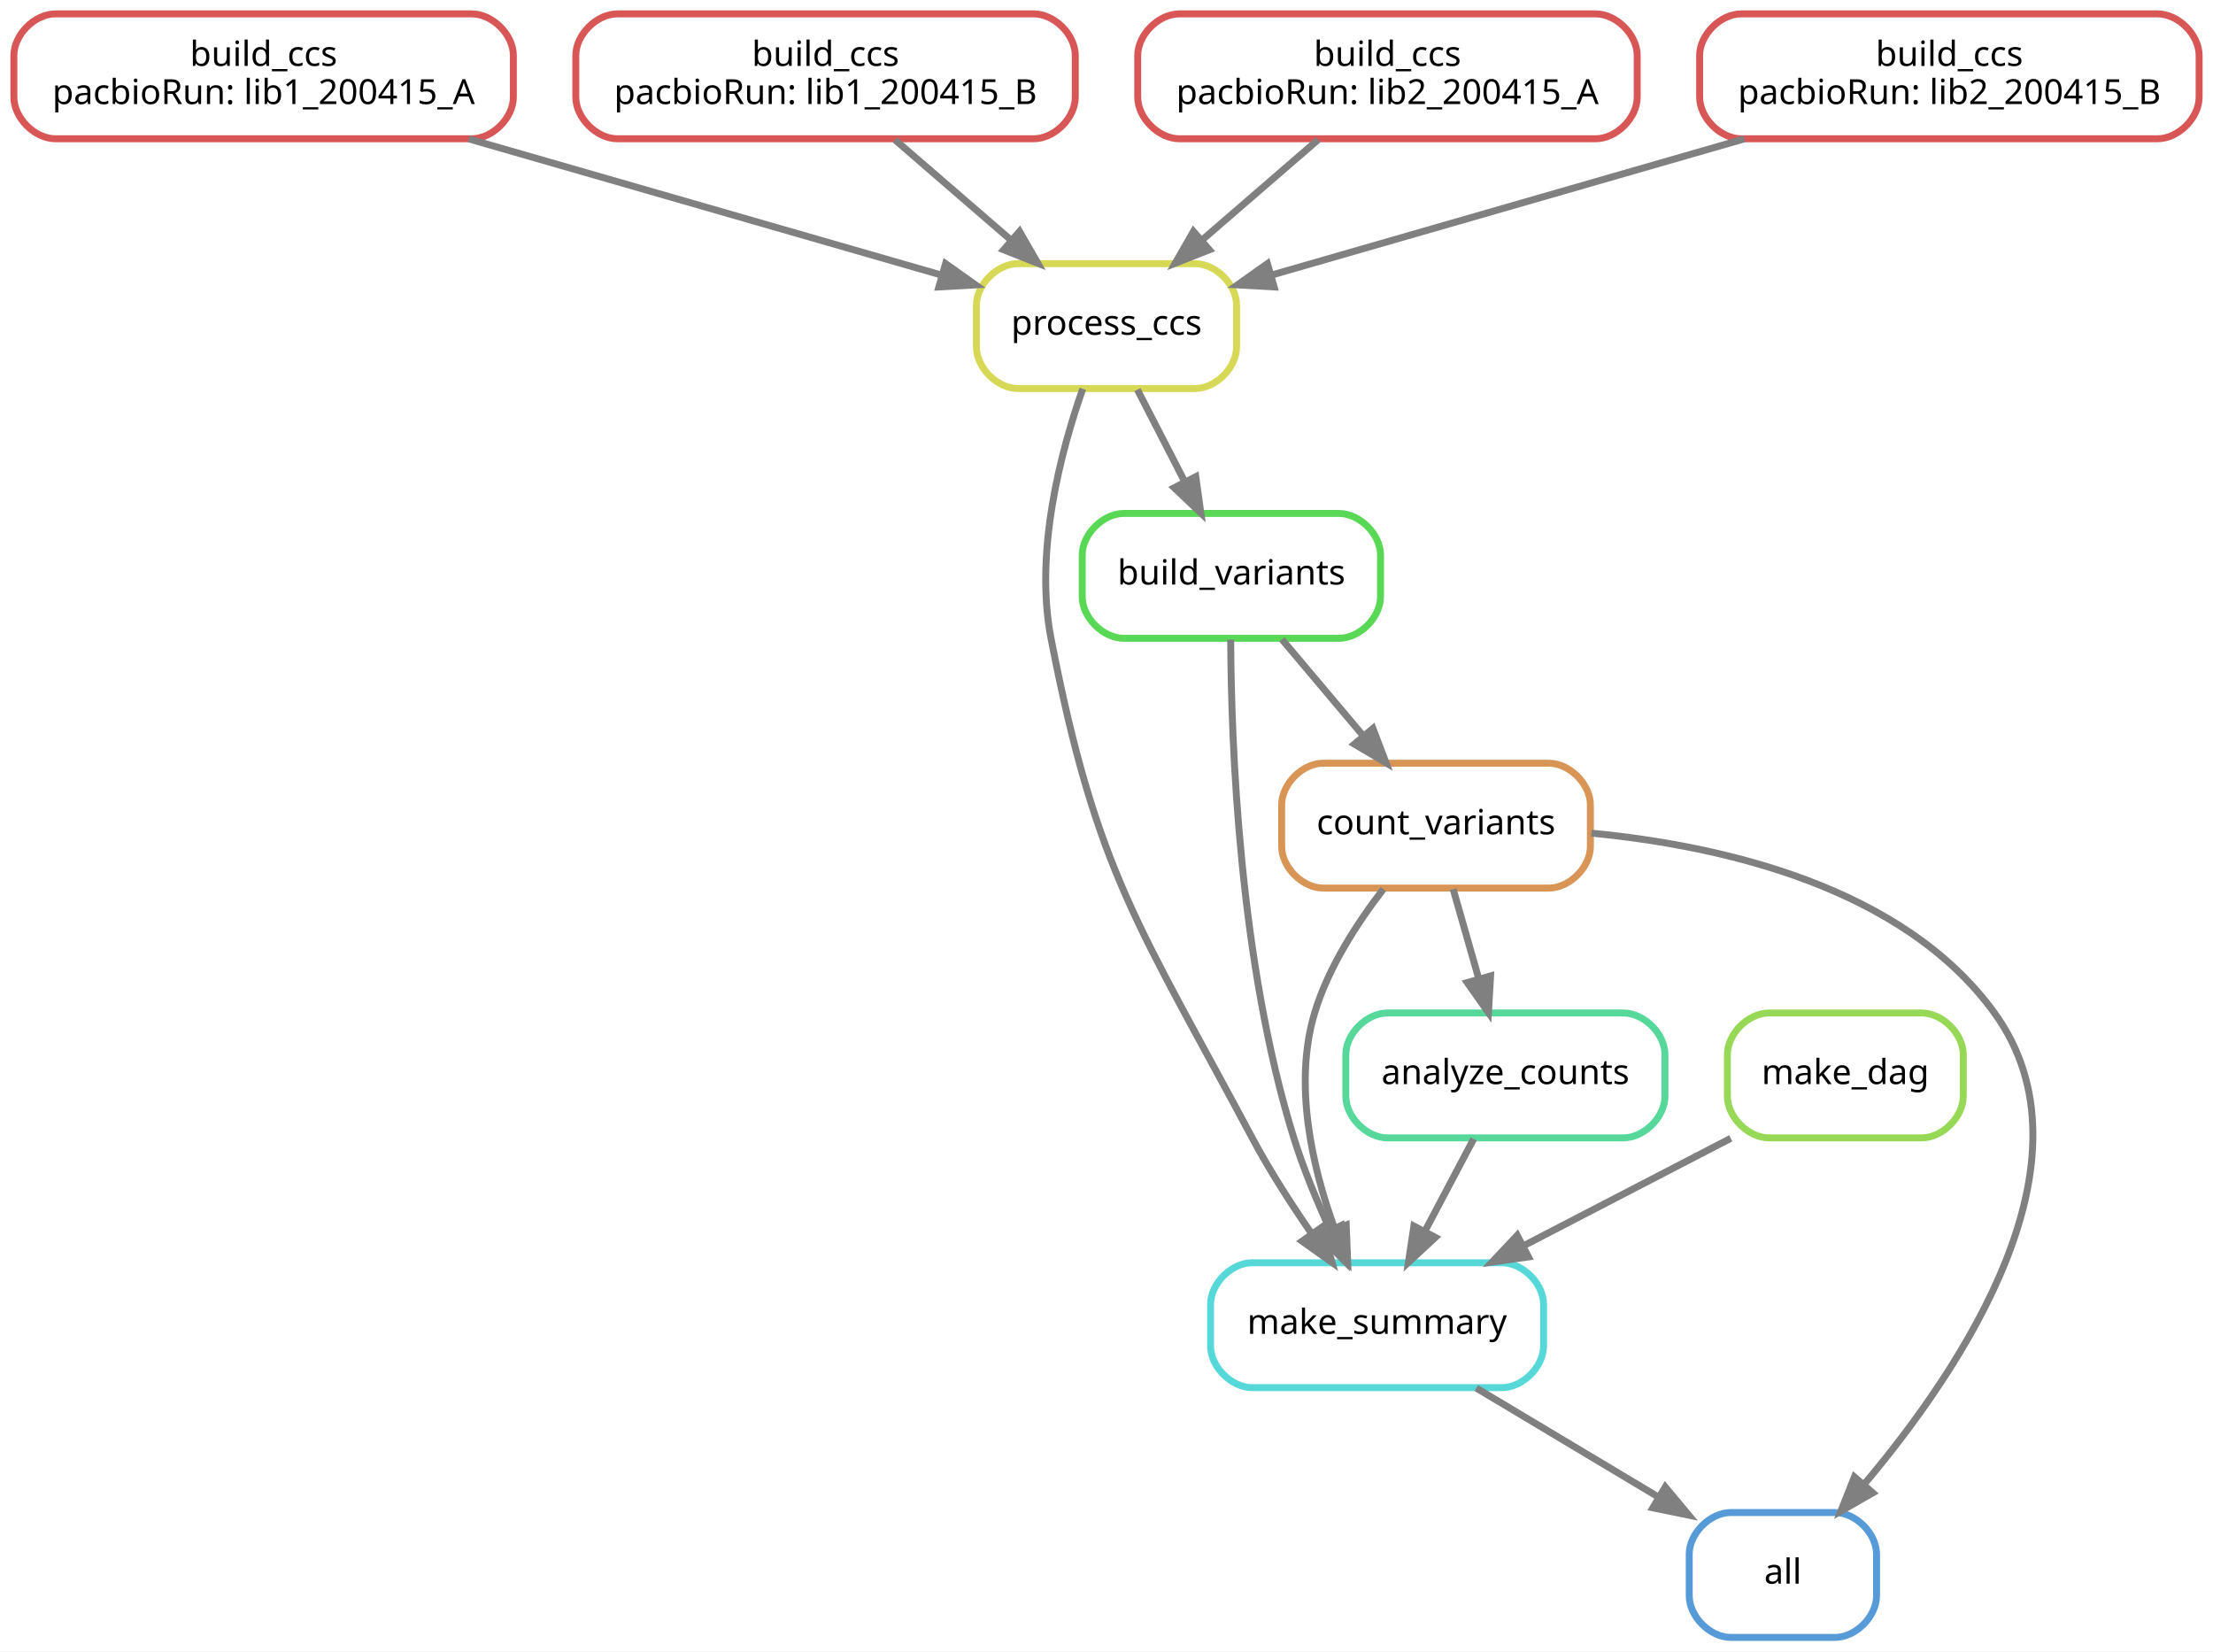
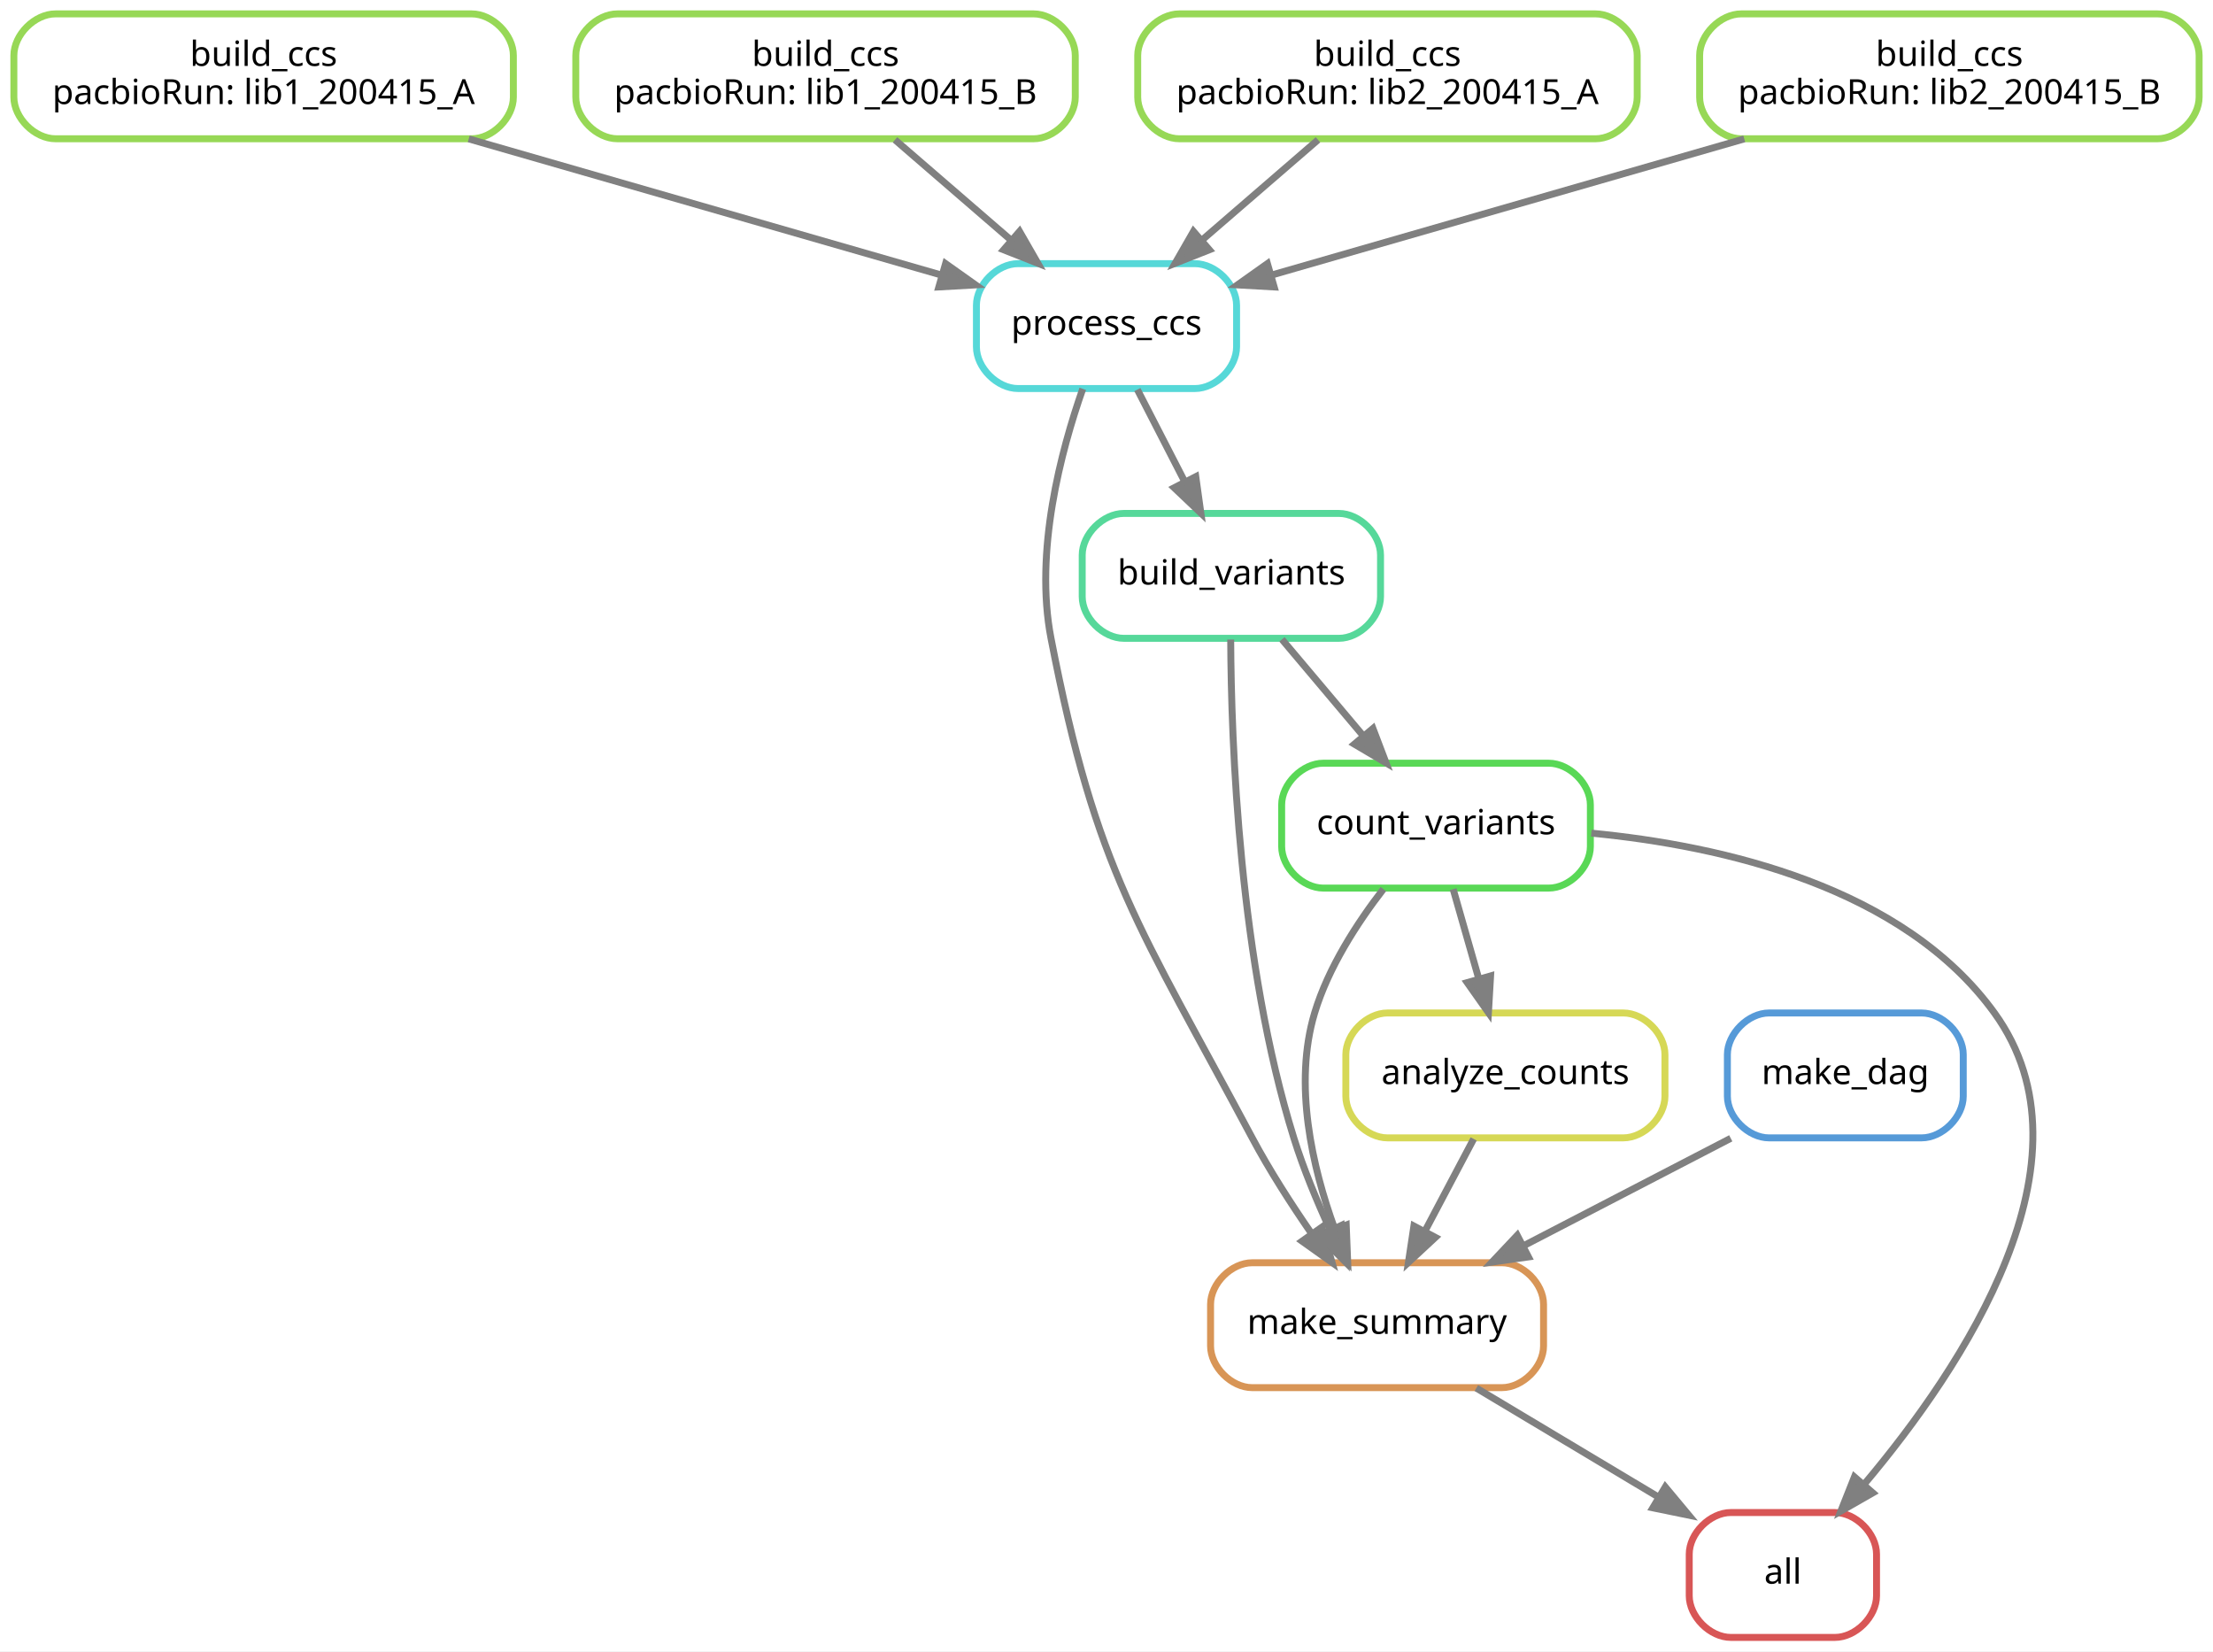
<svg xmlns="http://www.w3.org/2000/svg" width="638pt" height="476pt" viewBox="0.00 0.00 638.00 476.00">
  <g id="graph0" class="graph" transform="scale(1 1) rotate(0) translate(4 472)">
    <polygon fill="white" stroke="none" points="-4,4 -4,-472 634,-472 634,4 -4,4" />
    <g id="node1" class="node">
-       <path fill="none" stroke="#569ad8" stroke-width="2" d="M525,-36C525,-36 495,-36 495,-36 489,-36 483,-30 483,-24 483,-24 483,-12 483,-12 483,-6 489,-0 495,-0 495,-0 525,-0 525,-0 531,-0 537,-6 537,-12 537,-12 537,-24 537,-24 537,-30 531,-36 525,-36" />
+       <path fill="none" stroke="#d85656" stroke-width="2" d="M525,-36C525,-36 495,-36 495,-36 489,-36 483,-30 483,-24 483,-24 483,-12 483,-12 483,-6 489,-0 495,-0 495,-0 525,-0 525,-0 531,-0 537,-6 537,-12 537,-12 537,-24 537,-24 537,-30 531,-36 525,-36" />
      <text text-anchor="middle" x="510" y="-15.5" font-family="sans" font-size="10.00">all</text>
    </g>
    <g id="node2" class="node">
-       <path fill="none" stroke="#56d8d8" stroke-width="2" d="M429,-108C429,-108 357,-108 357,-108 351,-108 345,-102 345,-96 345,-96 345,-84 345,-84 345,-78 351,-72 357,-72 357,-72 429,-72 429,-72 435,-72 441,-78 441,-84 441,-84 441,-96 441,-96 441,-102 435,-108 429,-108" />
+       <path fill="none" stroke="#d89556" stroke-width="2" d="M429,-108C429,-108 357,-108 357,-108 351,-108 345,-102 345,-96 345,-96 345,-84 345,-84 345,-78 351,-72 357,-72 357,-72 429,-72 429,-72 435,-72 441,-78 441,-84 441,-84 441,-96 441,-96 441,-102 435,-108 429,-108" />
      <text text-anchor="middle" x="393" y="-87.5" font-family="sans" font-size="10.00">make_summary</text>
    </g>
    <g id="edge1" class="edge">
      <path fill="none" stroke="grey" stroke-width="2" d="M421.621,-71.876C437.376,-62.45 457.082,-50.66 473.886,-40.606" />
      <polygon fill="grey" stroke="grey" stroke-width="2" points="476.095,-43.363 482.88,-35.226 472.501,-37.356 476.095,-43.363" />
    </g>
    <g id="node3" class="node">
-       <path fill="none" stroke="#d89556" stroke-width="2" d="M442.5,-252C442.5,-252 377.5,-252 377.5,-252 371.5,-252 365.5,-246 365.5,-240 365.5,-240 365.5,-228 365.5,-228 365.5,-222 371.5,-216 377.5,-216 377.5,-216 442.5,-216 442.5,-216 448.5,-216 454.5,-222 454.5,-228 454.5,-228 454.5,-240 454.5,-240 454.5,-246 448.5,-252 442.5,-252" />
+       <path fill="none" stroke="#59d856" stroke-width="2" d="M442.5,-252C442.5,-252 377.5,-252 377.5,-252 371.5,-252 365.5,-246 365.5,-240 365.5,-240 365.5,-228 365.5,-228 365.5,-222 371.5,-216 377.5,-216 377.5,-216 442.5,-216 442.5,-216 448.5,-216 454.5,-222 454.5,-228 454.5,-228 454.5,-240 454.5,-240 454.5,-246 448.5,-252 442.5,-252" />
      <text text-anchor="middle" x="410" y="-231.5" font-family="sans" font-size="10.00">count_variants</text>
    </g>
    <g id="edge2" class="edge">
      <path fill="none" stroke="grey" stroke-width="2" d="M454.77,-231.843C492.595,-228.205 544.693,-216.356 571,-180 601.692,-137.585 561.828,-77.841 533.59,-44.337" />
      <polygon fill="grey" stroke="grey" stroke-width="2" points="535.909,-41.67 526.712,-36.411 530.623,-46.258 535.909,-41.67" />
    </g>
    <g id="edge6" class="edge">
      <path fill="none" stroke="grey" stroke-width="2" d="M394.817,-215.703C387.268,-205.939 378.934,-193.095 375,-180 368.83,-159.459 374.302,-135.613 380.785,-117.777" />
      <polygon fill="grey" stroke="grey" stroke-width="2" points="384.112,-118.88 384.53,-108.294 377.601,-116.309 384.112,-118.88" />
    </g>
    <g id="node7" class="node">
-       <path fill="none" stroke="#56d89a" stroke-width="2" d="M464,-180C464,-180 396,-180 396,-180 390,-180 384,-174 384,-168 384,-168 384,-156 384,-156 384,-150 390,-144 396,-144 396,-144 464,-144 464,-144 470,-144 476,-150 476,-156 476,-156 476,-168 476,-168 476,-174 470,-180 464,-180" />
+       <path fill="none" stroke="#d6d856" stroke-width="2" d="M464,-180C464,-180 396,-180 396,-180 390,-180 384,-174 384,-168 384,-168 384,-156 384,-156 384,-150 390,-144 396,-144 396,-144 464,-144 464,-144 470,-144 476,-150 476,-156 476,-156 476,-168 476,-168 476,-174 470,-180 464,-180" />
      <text text-anchor="middle" x="430" y="-159.5" font-family="sans" font-size="10.00">analyze_counts</text>
    </g>
    <g id="edge14" class="edge">
      <path fill="none" stroke="grey" stroke-width="2" d="M414.944,-215.697C417.172,-207.898 419.855,-198.509 422.335,-189.829" />
      <polygon fill="grey" stroke="grey" stroke-width="2" points="425.731,-190.681 425.113,-180.104 419,-188.758 425.731,-190.681" />
    </g>
    <g id="node4" class="node">
-       <path fill="none" stroke="#97d856" stroke-width="2" d="M550,-180C550,-180 506,-180 506,-180 500,-180 494,-174 494,-168 494,-168 494,-156 494,-156 494,-150 500,-144 506,-144 506,-144 550,-144 550,-144 556,-144 562,-150 562,-156 562,-156 562,-168 562,-168 562,-174 556,-180 550,-180" />
+       <path fill="none" stroke="#569ad8" stroke-width="2" d="M550,-180C550,-180 506,-180 506,-180 500,-180 494,-174 494,-168 494,-168 494,-156 494,-156 494,-150 500,-144 506,-144 506,-144 550,-144 550,-144 556,-144 562,-150 562,-156 562,-156 562,-168 562,-168 562,-174 556,-180 550,-180" />
      <text text-anchor="middle" x="528" y="-159.5" font-family="sans" font-size="10.00">make_dag</text>
    </g>
    <g id="edge3" class="edge">
      <path fill="none" stroke="grey" stroke-width="2" d="M494.975,-143.876C476.915,-134.512 454.355,-122.814 435.049,-112.803" />
      <polygon fill="grey" stroke="grey" stroke-width="2" points="436.64,-109.686 426.152,-108.19 433.418,-115.9 436.64,-109.686" />
    </g>
    <g id="node5" class="node">
-       <path fill="none" stroke="#d6d856" stroke-width="2" d="M340.5,-396C340.5,-396 289.5,-396 289.5,-396 283.5,-396 277.5,-390 277.5,-384 277.5,-384 277.5,-372 277.5,-372 277.5,-366 283.5,-360 289.5,-360 289.5,-360 340.5,-360 340.5,-360 346.5,-360 352.5,-366 352.5,-372 352.5,-372 352.5,-384 352.5,-384 352.5,-390 346.5,-396 340.5,-396" />
+       <path fill="none" stroke="#56d8d8" stroke-width="2" d="M340.5,-396C340.5,-396 289.5,-396 289.5,-396 283.5,-396 277.5,-390 277.5,-384 277.5,-384 277.5,-372 277.5,-372 277.5,-366 283.5,-360 289.5,-360 289.5,-360 340.5,-360 340.5,-360 346.5,-360 352.5,-366 352.5,-372 352.5,-372 352.5,-384 352.5,-384 352.5,-390 346.5,-396 340.5,-396" />
      <text text-anchor="middle" x="315" y="-375.5" font-family="sans" font-size="10.00">process_ccs</text>
    </g>
    <g id="edge4" class="edge">
      <path fill="none" stroke="grey" stroke-width="2" d="M308.155,-359.912C301.853,-341.976 294.161,-312.968 299,-288 312.129,-220.264 324.542,-204.885 357,-144 361.971,-134.675 368.21,-124.972 374.092,-116.456" />
      <polygon fill="grey" stroke="grey" stroke-width="2" points="377.102,-118.261 380.023,-108.077 371.389,-114.217 377.102,-118.261" />
    </g>
    <g id="node6" class="node">
-       <path fill="none" stroke="#59d856" stroke-width="2" d="M382,-324C382,-324 320,-324 320,-324 314,-324 308,-318 308,-312 308,-312 308,-300 308,-300 308,-294 314,-288 320,-288 320,-288 382,-288 382,-288 388,-288 394,-294 394,-300 394,-300 394,-312 394,-312 394,-318 388,-324 382,-324" />
+       <path fill="none" stroke="#56d89a" stroke-width="2" d="M382,-324C382,-324 320,-324 320,-324 314,-324 308,-318 308,-312 308,-312 308,-300 308,-300 308,-294 314,-288 320,-288 320,-288 382,-288 382,-288 388,-288 394,-294 394,-300 394,-300 394,-312 394,-312 394,-318 388,-324 382,-324" />
      <text text-anchor="middle" x="351" y="-303.5" font-family="sans" font-size="10.00">build_variants</text>
    </g>
    <g id="edge13" class="edge">
      <path fill="none" stroke="grey" stroke-width="2" d="M323.899,-359.697C327.997,-351.728 332.949,-342.1 337.493,-333.264" />
      <polygon fill="grey" stroke="grey" stroke-width="2" points="340.742,-334.598 342.203,-324.104 334.517,-331.396 340.742,-334.598" />
    </g>
    <g id="edge5" class="edge">
      <path fill="none" stroke="grey" stroke-width="2" d="M350.807,-287.642C350.94,-257.648 353.277,-194.484 369,-144 371.763,-135.128 375.64,-125.787 379.473,-117.461" />
      <polygon fill="grey" stroke="grey" stroke-width="2" points="382.725,-118.773 383.883,-108.242 376.411,-115.752 382.725,-118.773" />
    </g>
    <g id="edge8" class="edge">
      <path fill="none" stroke="grey" stroke-width="2" d="M365.584,-287.697C372.658,-279.305 381.283,-269.07 389.045,-259.861" />
      <polygon fill="grey" stroke="grey" stroke-width="2" points="391.815,-262.006 395.583,-252.104 386.463,-257.495 391.815,-262.006" />
    </g>
    <g id="edge7" class="edge">
      <path fill="none" stroke="grey" stroke-width="2" d="M420.854,-143.697C416.597,-135.644 411.444,-125.894 406.734,-116.982" />
      <polygon fill="grey" stroke="grey" stroke-width="2" points="409.808,-115.31 402.041,-108.104 403.62,-118.581 409.808,-115.31" />
    </g>
    <g id="node8" class="node">
-       <path fill="none" stroke="#d85656" stroke-width="2" d="M132,-468C132,-468 12,-468 12,-468 6,-468 0,-462 0,-456 0,-456 0,-444 0,-444 0,-438 6,-432 12,-432 12,-432 132,-432 132,-432 138,-432 144,-438 144,-444 144,-444 144,-456 144,-456 144,-462 138,-468 132,-468" />
+       <path fill="none" stroke="#97d856" stroke-width="2" d="M132,-468C132,-468 12,-468 12,-468 6,-468 0,-462 0,-456 0,-456 0,-444 0,-444 0,-438 6,-432 12,-432 12,-432 132,-432 132,-432 138,-432 144,-438 144,-444 144,-444 144,-456 144,-456 144,-462 138,-468 132,-468" />
      <text text-anchor="middle" x="72" y="-453" font-family="sans" font-size="10.00">build_ccs</text>
      <text text-anchor="middle" x="72" y="-442" font-family="sans" font-size="10.00">pacbioRun: lib1_200415_A</text>
    </g>
    <g id="edge9" class="edge">
      <path fill="none" stroke="grey" stroke-width="2" d="M131.134,-431.966C172.917,-419.929 228.202,-404.004 267.202,-392.769" />
      <polygon fill="grey" stroke="grey" stroke-width="2" points="268.605,-396.007 277.246,-389.876 266.668,-389.281 268.605,-396.007" />
    </g>
    <g id="node9" class="node">
-       <path fill="none" stroke="#d85656" stroke-width="2" d="M294,-468C294,-468 174,-468 174,-468 168,-468 162,-462 162,-456 162,-456 162,-444 162,-444 162,-438 168,-432 174,-432 174,-432 294,-432 294,-432 300,-432 306,-438 306,-444 306,-444 306,-456 306,-456 306,-462 300,-468 294,-468" />
+       <path fill="none" stroke="#97d856" stroke-width="2" d="M294,-468C294,-468 174,-468 174,-468 168,-468 162,-462 162,-456 162,-456 162,-444 162,-444 162,-438 168,-432 174,-432 174,-432 294,-432 294,-432 300,-432 306,-438 306,-444 306,-444 306,-456 306,-456 306,-462 300,-468 294,-468" />
      <text text-anchor="middle" x="234" y="-453" font-family="sans" font-size="10.00">build_ccs</text>
      <text text-anchor="middle" x="234" y="-442" font-family="sans" font-size="10.00">pacbioRun: lib1_200415_B</text>
    </g>
    <g id="edge10" class="edge">
      <path fill="none" stroke="grey" stroke-width="2" d="M254.022,-431.697C264.126,-422.965 276.536,-412.24 287.518,-402.75" />
      <polygon fill="grey" stroke="grey" stroke-width="2" points="289.93,-405.291 295.208,-396.104 285.353,-399.995 289.93,-405.291" />
    </g>
    <g id="node10" class="node">
-       <path fill="none" stroke="#d85656" stroke-width="2" d="M456,-468C456,-468 336,-468 336,-468 330,-468 324,-462 324,-456 324,-456 324,-444 324,-444 324,-438 330,-432 336,-432 336,-432 456,-432 456,-432 462,-432 468,-438 468,-444 468,-444 468,-456 468,-456 468,-462 462,-468 456,-468" />
+       <path fill="none" stroke="#97d856" stroke-width="2" d="M456,-468C456,-468 336,-468 336,-468 330,-468 324,-462 324,-456 324,-456 324,-444 324,-444 324,-438 330,-432 336,-432 336,-432 456,-432 456,-432 462,-432 468,-438 468,-444 468,-444 468,-456 468,-456 468,-462 462,-468 456,-468" />
      <text text-anchor="middle" x="396" y="-453" font-family="sans" font-size="10.00">build_ccs</text>
      <text text-anchor="middle" x="396" y="-442" font-family="sans" font-size="10.00">pacbioRun: lib2_200415_A</text>
    </g>
    <g id="edge11" class="edge">
      <path fill="none" stroke="grey" stroke-width="2" d="M375.978,-431.697C365.874,-422.965 353.464,-412.24 342.482,-402.75" />
      <polygon fill="grey" stroke="grey" stroke-width="2" points="344.647,-399.995 334.792,-396.104 340.07,-405.291 344.647,-399.995" />
    </g>
    <g id="node11" class="node">
-       <path fill="none" stroke="#d85656" stroke-width="2" d="M618,-468C618,-468 498,-468 498,-468 492,-468 486,-462 486,-456 486,-456 486,-444 486,-444 486,-438 492,-432 498,-432 498,-432 618,-432 618,-432 624,-432 630,-438 630,-444 630,-444 630,-456 630,-456 630,-462 624,-468 618,-468" />
+       <path fill="none" stroke="#97d856" stroke-width="2" d="M618,-468C618,-468 498,-468 498,-468 492,-468 486,-462 486,-456 486,-456 486,-444 486,-444 486,-438 492,-432 498,-432 498,-432 618,-432 618,-432 624,-432 630,-438 630,-444 630,-444 630,-456 630,-456 630,-462 624,-468 618,-468" />
      <text text-anchor="middle" x="558" y="-453" font-family="sans" font-size="10.00">build_ccs</text>
      <text text-anchor="middle" x="558" y="-442" font-family="sans" font-size="10.00">pacbioRun: lib2_200415_B</text>
    </g>
    <g id="edge12" class="edge">
      <path fill="none" stroke="grey" stroke-width="2" d="M498.866,-431.966C457.083,-419.929 401.798,-404.004 362.798,-392.769" />
      <polygon fill="grey" stroke="grey" stroke-width="2" points="363.332,-389.281 352.754,-389.876 361.395,-396.007 363.332,-389.281" />
    </g>
  </g>
</svg>
